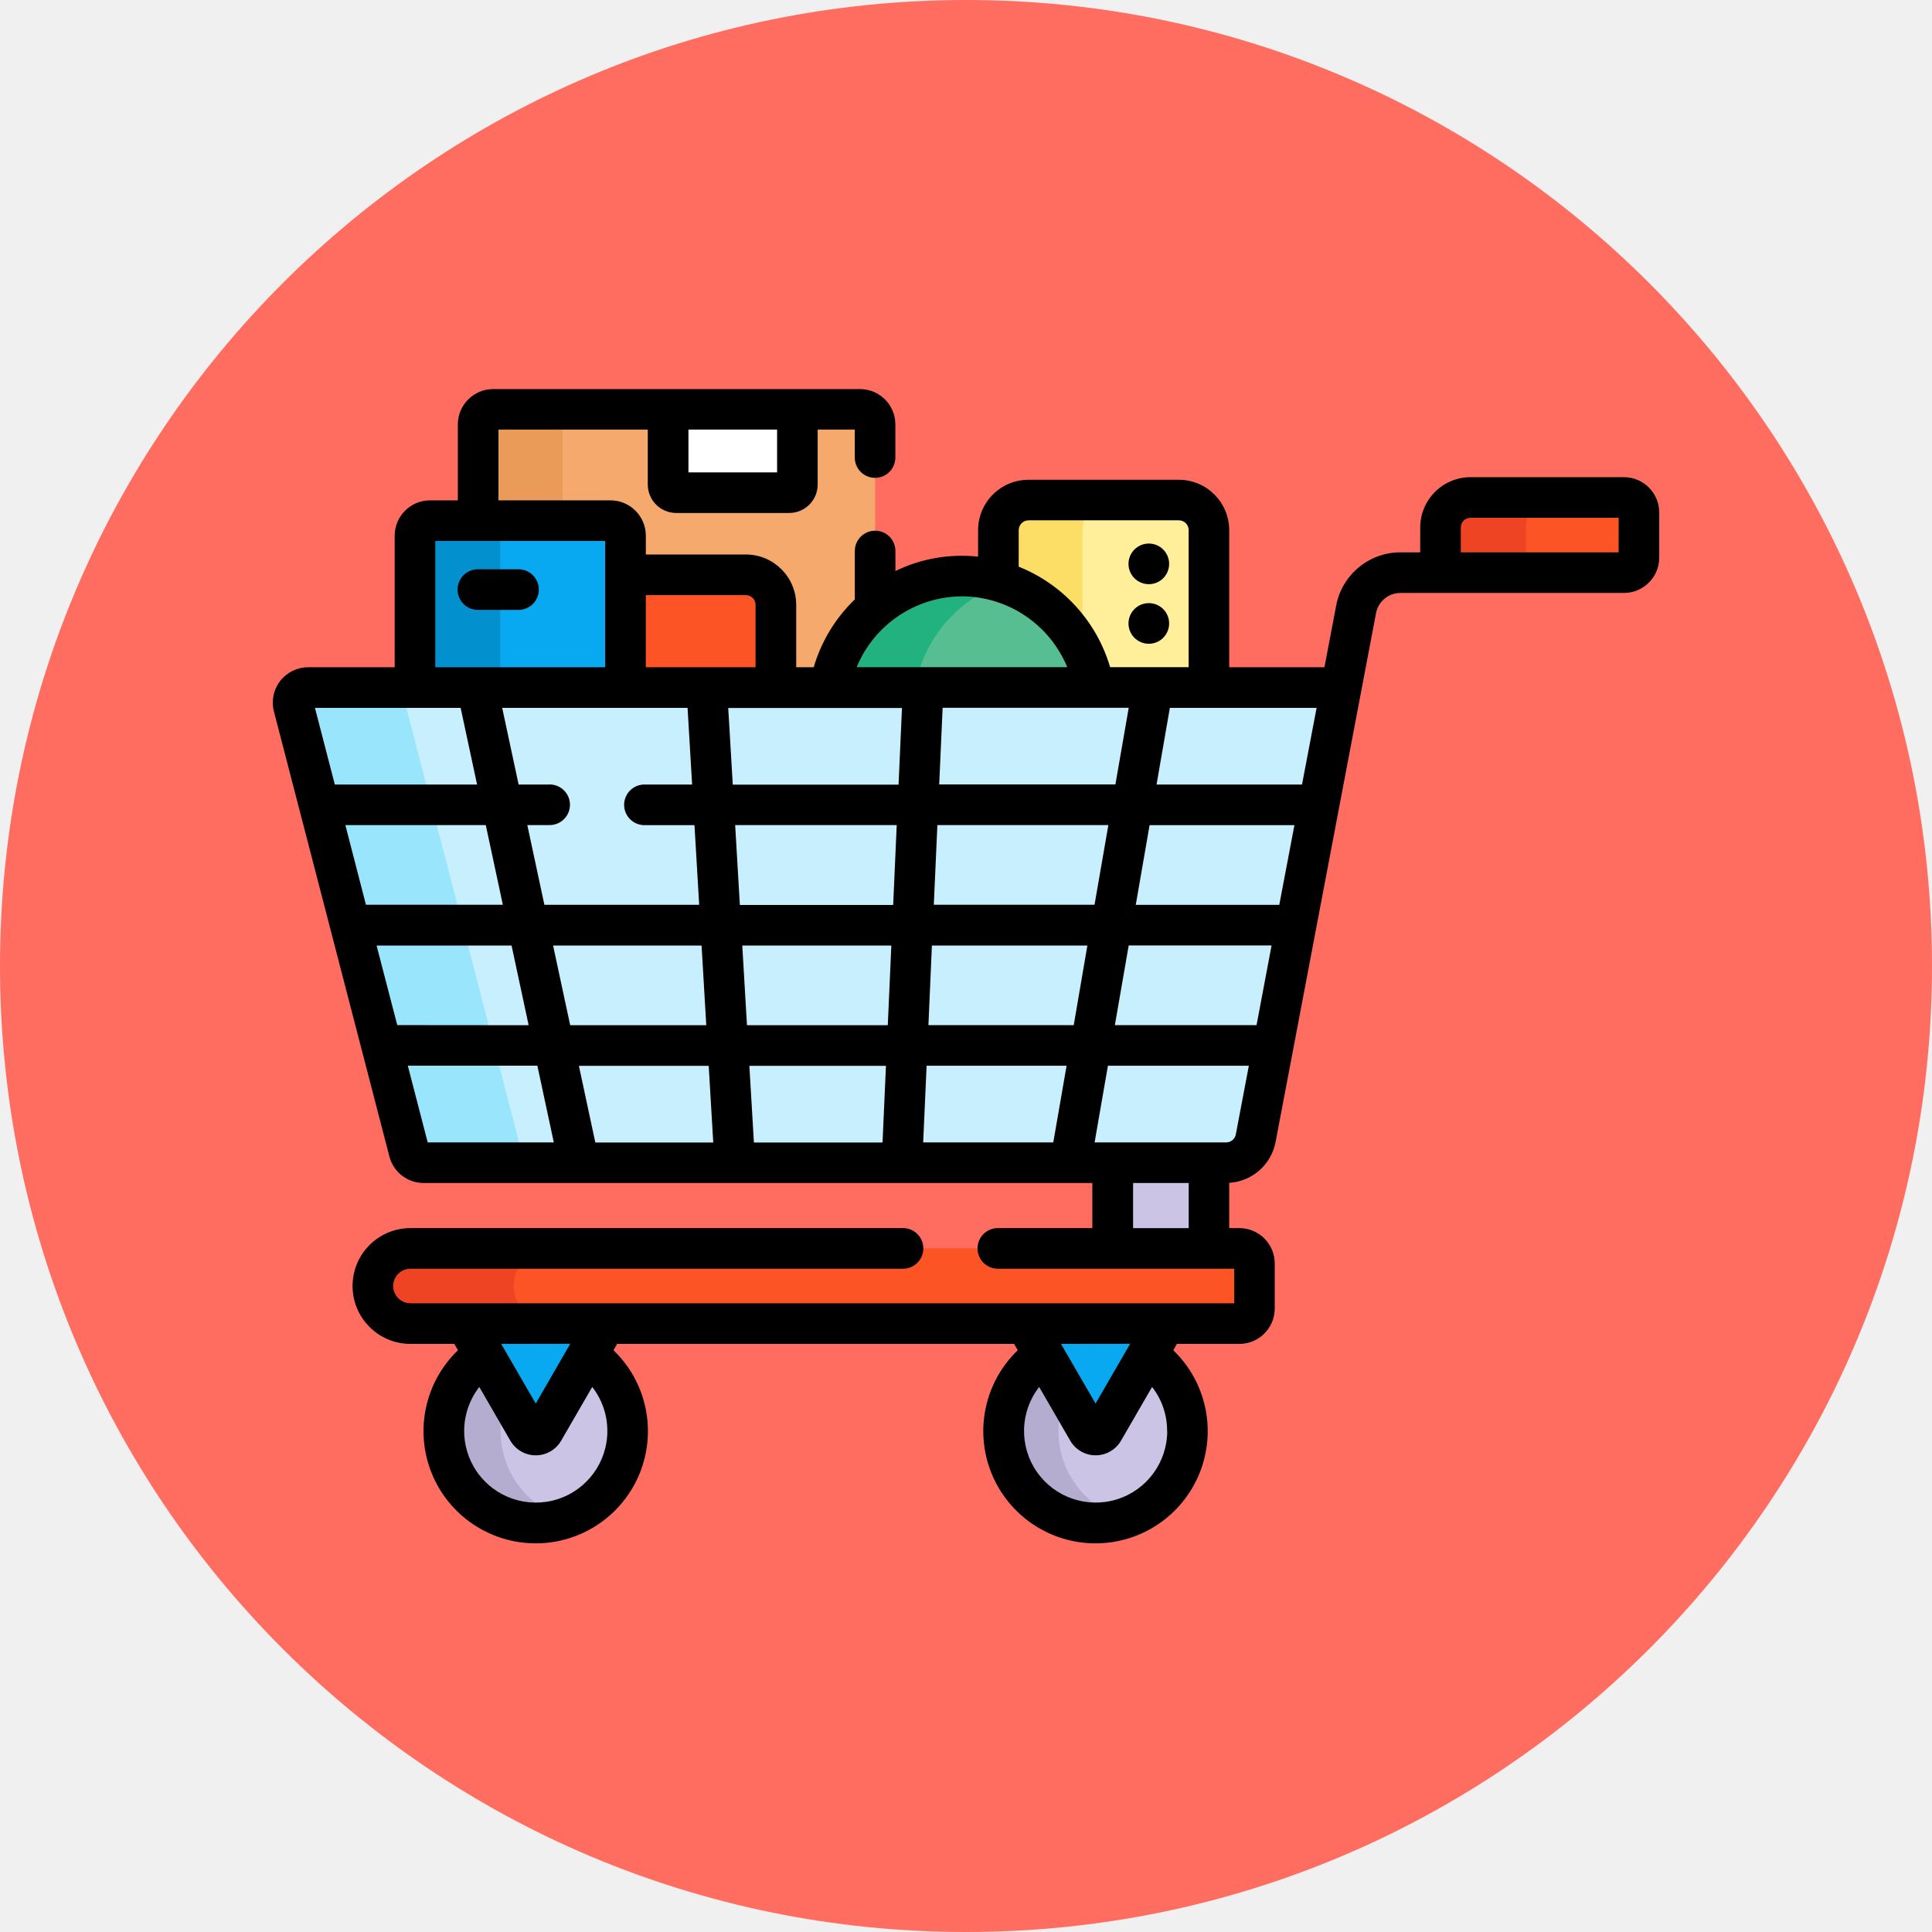
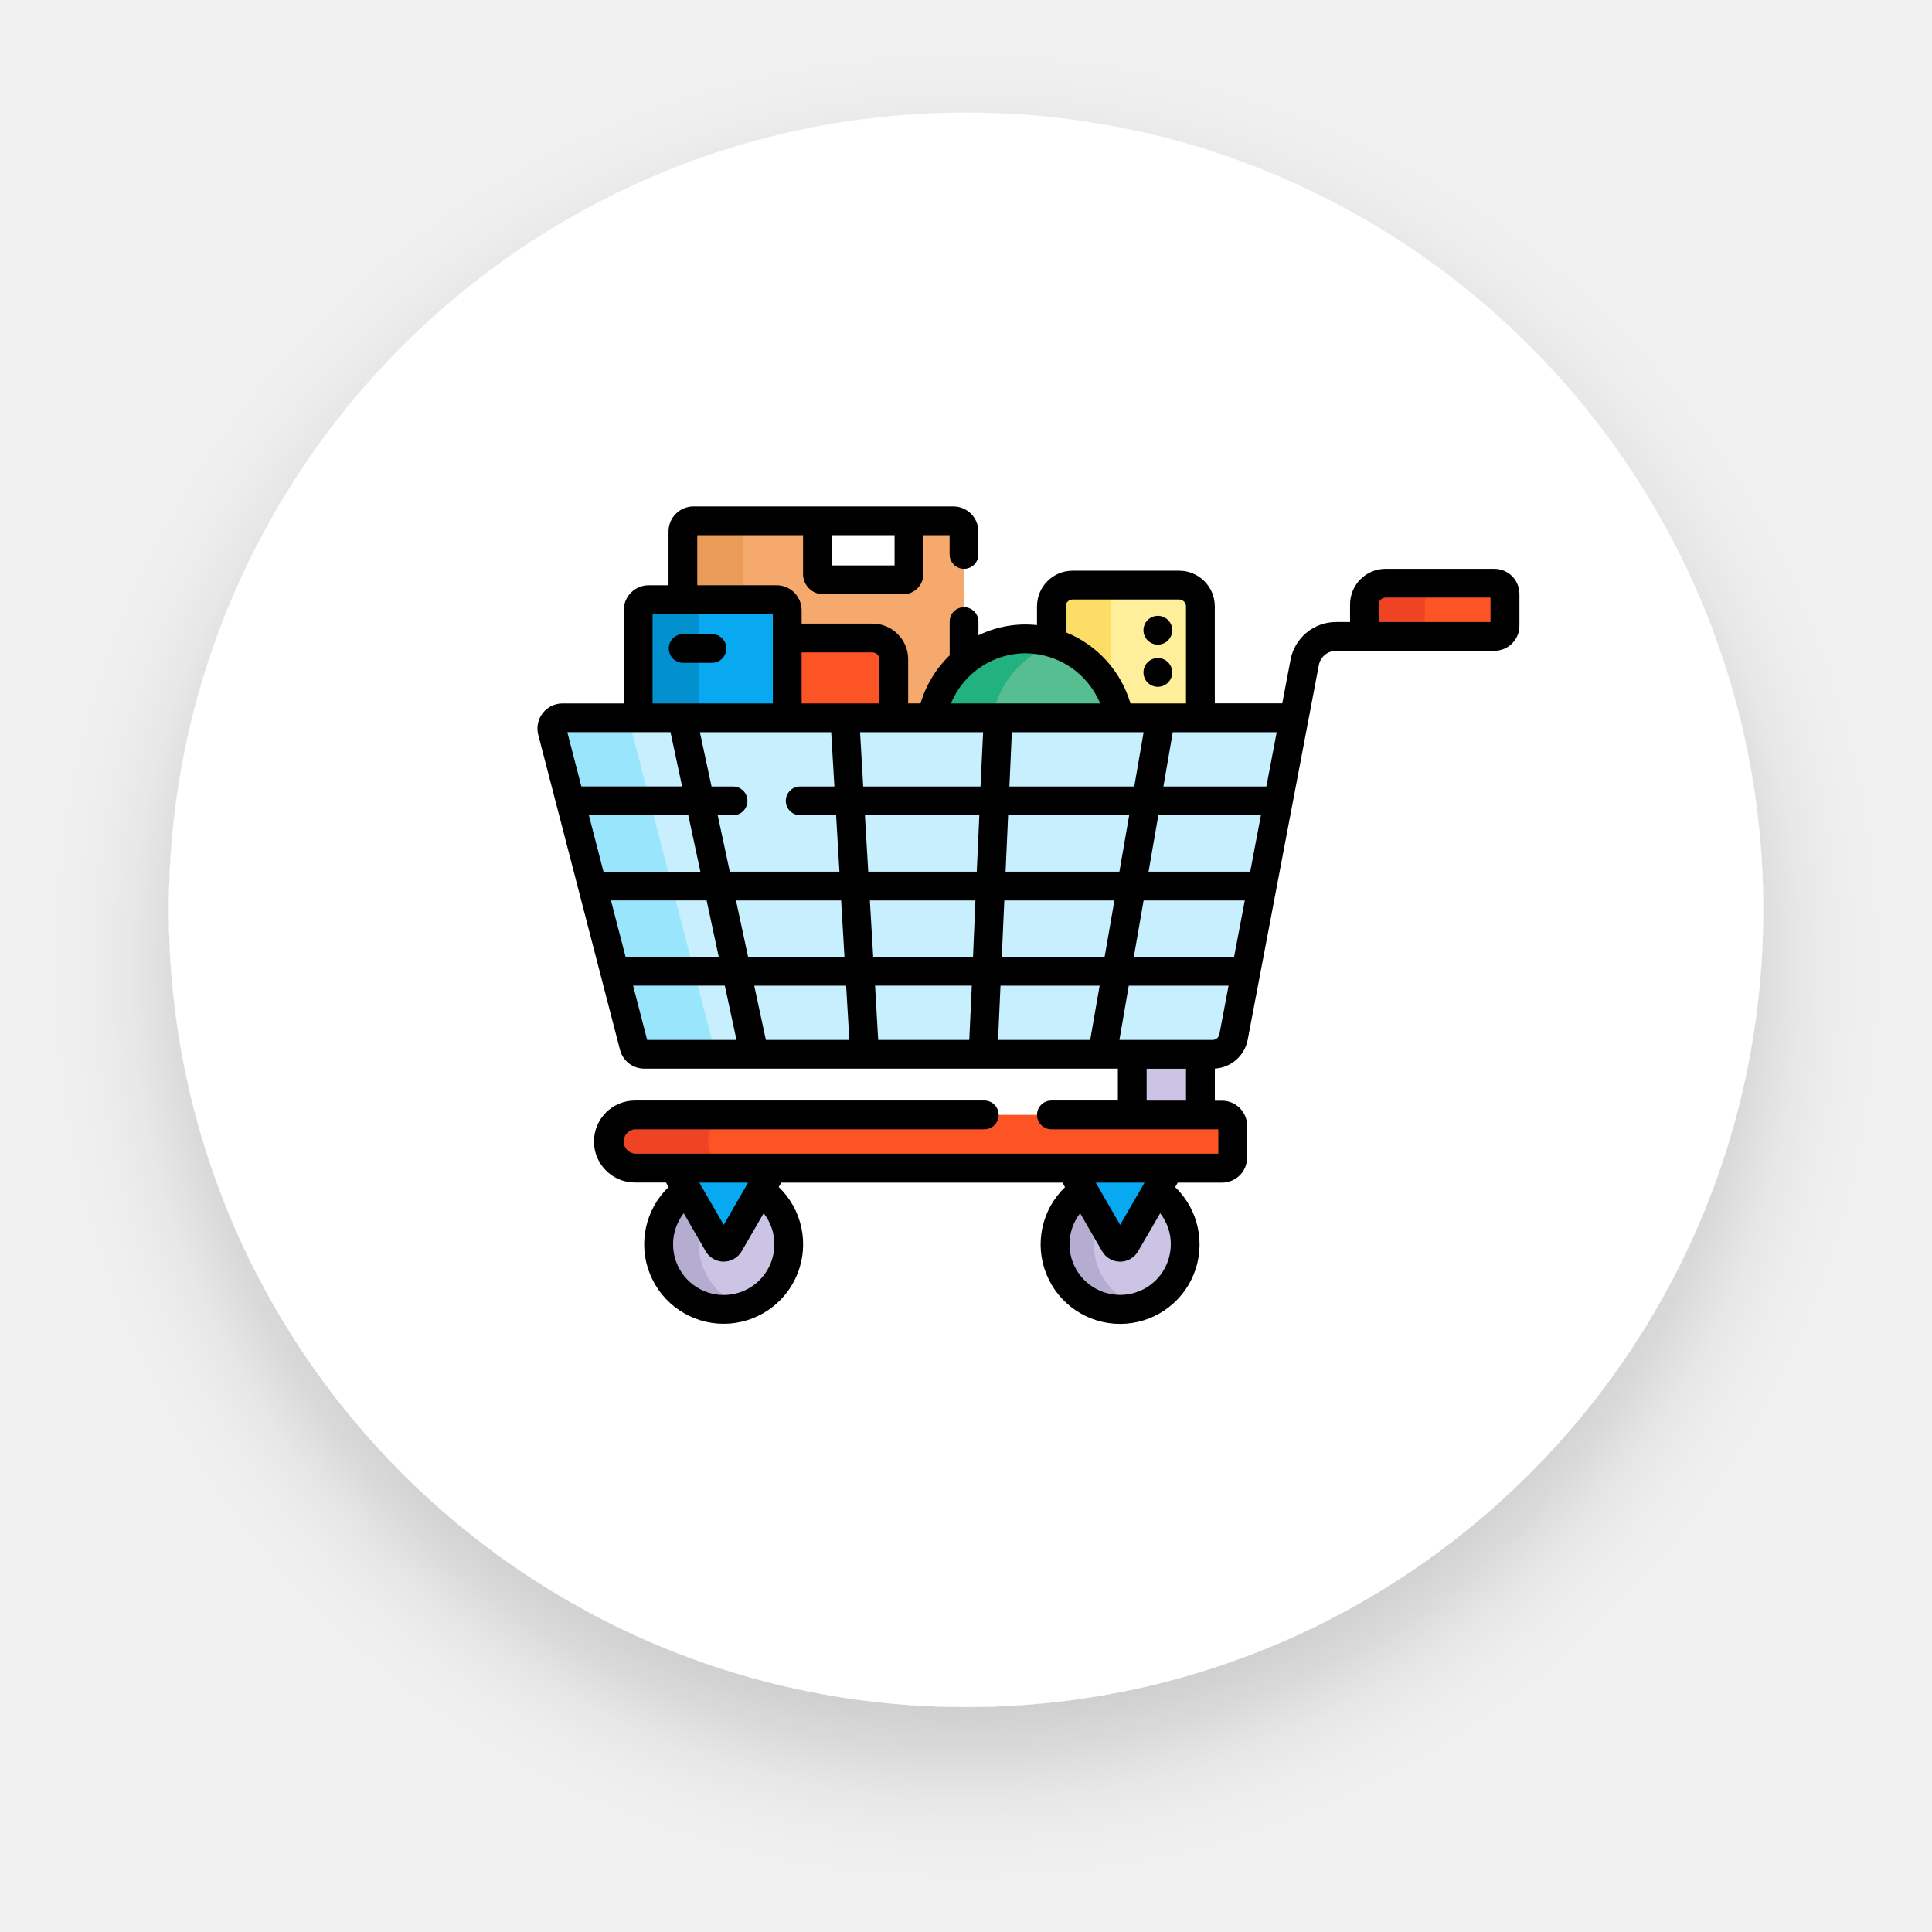
- <svg xmlns="http://www.w3.org/2000/svg" width="85" height="85" viewBox="0 0 85 85">
-   <g id="Grupo_108901" data-name="Grupo 108901" transform="translate(-810 -4807)">
-     <circle id="Elipse_4520" data-name="Elipse 4520" cx="42.5" cy="42.5" r="42.5" transform="translate(810 4807)" fill="#ff6d60" />
-     <g id="carro-de-la-carretilla" transform="translate(822 4819)">
-       <path id="Trazado_155938" data-name="Trazado 155938" d="M36.953,39.154h4.234v3.771H36.953Z" fill="#cbc4e5" />
-       <path id="Trazado_155939" data-name="Trazado 155939" d="M15.519,11.568V18.25H26.5V6.673a.662.662,0,0,0-.661-.662H9.7a.662.662,0,0,0-.662.662v4.234h5.822a.661.661,0,0,1,.661.661Z" fill="#f6a96c" />
-       <g id="Grupo_108351" data-name="Grupo 108351">
-         <path id="Trazado_155940" data-name="Trazado 155940" d="M23.082,6.011H17.4V9.318a.357.357,0,0,0,.357.357h4.972a.357.357,0,0,0,.357-.357Z" fill="#fff" />
+ <svg xmlns="http://www.w3.org/2000/svg" width="103" height="103" viewBox="0 0 103 103">
+   <defs>
+     <filter id="a" x="0" y="0" width="103" height="103" filterUnits="userSpaceOnUse">
+       <feOffset dy="3" input="SourceAlpha" />
+       <feGaussianBlur stdDeviation="3" result="b" />
+       <feFlood flood-opacity="0.161" />
+       <feComposite operator="in" in2="b" />
+       <feComposite in="SourceGraphic" />
+     </filter>
+   </defs>
+   <g transform="translate(-806.348 -4199.826)">
+     <g transform="matrix(1, 0, 0, 1, 806.35, 4199.83)" filter="url(#a)">
+       <circle cx="42.5" cy="42.5" r="42.5" transform="translate(9 6)" fill="#fff" />
+     </g>
+     <g transform="translate(835 4221.708)">
+       <path d="M36.953,39.154h3.633V42.39H36.953Z" transform="translate(-5.241 -4.828)" fill="#cbc4e5" />
+       <path d="M14.6,10.78v5.734h9.424V6.579a.568.568,0,0,0-.568-.568H9.6a.568.568,0,0,0-.568.568v3.633h5a.568.568,0,0,1,.568.568Z" transform="translate(-1.282 -0.127)" fill="#f6a96c" />
+       <g transform="translate(14.928 5.884)">
+         <path d="M22.275,6.011H17.4V8.849a.307.307,0,0,0,.307.307h4.267a.307.307,0,0,0,.307-.307Z" transform="translate(-17.395 -6.011)" fill="#fff" />
      </g>
-       <g id="Grupo_108352" data-name="Grupo 108352">
-         <path id="Trazado_155941" data-name="Trazado 155941" d="M12.749,10.907V6.673a.662.662,0,0,1,.661-.662H9.7a.662.662,0,0,0-.662.662v4.234Z" fill="#ea9b58" />
+       <g transform="translate(7.754 5.884)">
+         <path d="M12.222,10.212V6.579a.568.568,0,0,1,.568-.568H9.6a.568.568,0,0,0-.568.568v3.633Z" transform="translate(-9.036 -6.011)" fill="#ea9b58" />
      </g>
-       <path id="Trazado_155942" data-name="Trazado 155942" d="M15.519,18.25h6.615V14.611a1.323,1.323,0,0,0-1.323-1.323H15.519Z" fill="#fd5426" />
-       <g id="Grupo_108353" data-name="Grupo 108353">
-         <path id="Trazado_155943" data-name="Trazado 155943" d="M13.838,47.613l-1.925,3.328a.4.4,0,0,1-.687,0L9.3,47.613a4.044,4.044,0,1,0,4.538,0Z" fill="#cbc4e5" />
-         <path id="Trazado_155944" data-name="Trazado 155944" d="M10.023,50.953a4.014,4.014,0,0,1,.311-1.554L9.3,47.613a4.038,4.038,0,0,0,3.517,7.179A4.037,4.037,0,0,1,10.023,50.953Z" fill="#b5adcf" />
-         <path id="Trazado_155945" data-name="Trazado 155945" d="M8.5,46.233l2.724,4.708a.4.4,0,0,0,.687,0l2.724-4.708Z" fill="#08a9f1" />
-         <path id="Trazado_155946" data-name="Trazado 155946" d="M38.467,47.613l-1.925,3.328a.4.4,0,0,1-.687,0l-1.925-3.328a4.044,4.044,0,1,0,4.538,0Z" fill="#cbc4e5" />
-         <path id="Trazado_155947" data-name="Trazado 155947" d="M34.566,50.953a4.014,4.014,0,0,1,.348-1.639l-.984-1.7A4.039,4.039,0,0,0,37.4,54.807,4.039,4.039,0,0,1,34.566,50.953Z" fill="#b5adcf" />
-         <path id="Trazado_155948" data-name="Trazado 155948" d="M33.131,46.233l2.724,4.708a.4.4,0,0,0,.687,0l2.724-4.708Z" fill="#08a9f1" />
+       <path d="M15.519,17.546H21.2V14.424a1.135,1.135,0,0,0-1.135-1.135H15.519Z" transform="translate(-2.201 -1.159)" fill="#fd5426" />
+       <g transform="translate(6.458 40.401)">
+         <path d="M12.943,47.613l-1.652,2.856a.341.341,0,0,1-.59,0L9.049,47.613a3.47,3.47,0,1,0,3.894,0Z" transform="translate(-7.526 -46.428)" fill="#cbc4e5" />
+         <path d="M9.669,50.48a3.444,3.444,0,0,1,.267-1.334l-.887-1.533a3.465,3.465,0,0,0,3.018,6.161A3.465,3.465,0,0,1,9.669,50.48Z" transform="translate(-7.526 -46.428)" fill="#b5adcf" />
+         <path d="M8.5,46.233l2.338,4.041a.341.341,0,0,0,.59,0l2.338-4.041Z" transform="translate(-7.664 -46.233)" fill="#08a9f1" />
+         <path d="M37.572,47.613,35.92,50.469a.341.341,0,0,1-.59,0l-1.652-2.856a3.47,3.47,0,1,0,3.894,0Z" transform="translate(-11.019 -46.428)" fill="#cbc4e5" />
+         <path d="M34.224,50.48a3.444,3.444,0,0,1,.3-1.406l-.845-1.46a3.466,3.466,0,0,0,2.982,6.173A3.466,3.466,0,0,1,34.224,50.48Z" transform="translate(-11.019 -46.428)" fill="#b5adcf" />
+         <path d="M33.131,46.233l2.338,4.041a.341.341,0,0,0,.59,0L38.4,46.233Z" transform="translate(-11.158 -46.233)" fill="#08a9f1" />
      </g>
-       <g id="Grupo_108354" data-name="Grupo 108354">
-         <path id="Trazado_155949" data-name="Trazado 155949" d="M42.529,46.233H6.059a1.654,1.654,0,0,1,0-3.308h36.47a.662.662,0,0,1,.662.662v1.985a.662.662,0,0,1-.662.661Z" fill="#fd5426" />
+       <g transform="translate(3.781 37.562)">
+         <path d="M37.122,45.763H5.825a1.419,1.419,0,0,1,0-2.838h31.3a.568.568,0,0,1,.568.568v1.7a.568.568,0,0,1-.568.568Z" transform="translate(-4.405 -42.925)" fill="#fd5426" />
      </g>
-       <g id="Grupo_108355" data-name="Grupo 108355">
-         <path id="Trazado_155950" data-name="Trazado 155950" d="M42.529,46.233H6.059a1.654,1.654,0,0,1,0-3.308h36.47a.662.662,0,0,1,.662.662v1.985a.662.662,0,0,1-.662.661Z" fill="#fd5426" />
+       <g transform="translate(3.781 37.562)">
+         <path d="M37.122,45.763H5.825a1.419,1.419,0,0,1,0-2.838h31.3a.568.568,0,0,1,.568.568v1.7a.568.568,0,0,1-.568.568Z" transform="translate(-4.405 -42.925)" fill="#fd5426" />
      </g>
-       <g id="Grupo_108356" data-name="Grupo 108356">
-         <path id="Trazado_155951" data-name="Trazado 155951" d="M10.6,44.579a1.654,1.654,0,0,1,1.654-1.654h-6.2a1.654,1.654,0,0,0,0,3.308h6.2A1.654,1.654,0,0,1,10.6,44.579Z" fill="#ef4424" />
+       <g transform="translate(3.781 37.562)">
+         <path d="M9.725,44.344a1.419,1.419,0,0,1,1.419-1.419H5.825a1.419,1.419,0,0,0,0,2.839h5.319A1.419,1.419,0,0,1,9.725,44.344Z" transform="translate(-4.405 -42.925)" fill="#ef4424" />
      </g>
-       <path id="Trazado_155952" data-name="Trazado 155952" d="M15.519,18.25V11.568a.662.662,0,0,0-.661-.662H6.919a.662.662,0,0,0-.661.662V18.25Z" fill="#08a9f1" />
-       <path id="Trazado_155953" data-name="Trazado 155953" d="M10.008,18.25V11.568a.662.662,0,0,1,.661-.662H6.919a.662.662,0,0,0-.661.662V18.25Z" fill="#0290cf" />
-       <path id="Trazado_155954" data-name="Trazado 155954" d="M41.187,18.25V11.325A1.323,1.323,0,0,0,39.864,10H33.248a1.323,1.323,0,0,0-1.323,1.323V18.25Z" fill="#ffee9a" />
-       <path id="Trazado_155955" data-name="Trazado 155955" d="M35.624,16.658V11.325A1.323,1.323,0,0,1,36.947,10h-3.7a1.323,1.323,0,0,0-1.323,1.323v2.24A5.912,5.912,0,0,1,35.624,16.658Z" fill="#fcdd66" />
-       <path id="Trazado_155956" data-name="Trazado 155956" d="M36.134,18.25a5.9,5.9,0,0,0-11.625,0Z" fill="#57be92" />
-       <path id="Trazado_155957" data-name="Trazado 155957" d="M28.257,18.25a5.905,5.905,0,0,1,3.939-4.6,5.9,5.9,0,0,0-7.686,4.6Z" fill="#22b27f" />
-       <g id="Grupo_108357" data-name="Grupo 108357">
-         <path id="Trazado_155958" data-name="Trazado 155958" d="M41.944,39.154H6.637a.662.662,0,0,1-.64-.5L.915,19.077a.662.662,0,0,1,.64-.828H47.008L43.244,38.078A1.323,1.323,0,0,1,41.944,39.154Z" fill="#c8effe" />
+       <path d="M14.205,17.208V11.474a.568.568,0,0,0-.568-.568H6.825a.568.568,0,0,0-.568.568v5.734Z" transform="translate(-0.888 -0.821)" fill="#08a9f1" />
+       <path d="M9.476,17.208V11.474a.568.568,0,0,1,.568-.568H6.825a.568.568,0,0,0-.568.568v5.734Z" transform="translate(-0.888 -0.821)" fill="#0290cf" />
+       <path d="M39.873,17.08V11.137A1.135,1.135,0,0,0,38.738,10H33.061a1.135,1.135,0,0,0-1.135,1.135V17.08Z" transform="translate(-4.528 -0.693)" fill="#ffee9a" />
+       <path d="M35.1,15.714V11.137A1.135,1.135,0,0,1,36.234,10H33.061a1.135,1.135,0,0,0-1.135,1.135v1.922A5.073,5.073,0,0,1,35.1,15.714Z" transform="translate(-4.528 -0.693)" fill="#fcdd66" />
+       <path d="M34.485,17.554a5.06,5.06,0,0,0-9.976,0Z" transform="translate(-3.476 -1.167)" fill="#57be92" />
+       <path d="M27.725,17.554a5.067,5.067,0,0,1,3.38-3.949,5.063,5.063,0,0,0-6.6,3.949Z" transform="translate(-3.476 -1.167)" fill="#22b27f" />
+       <g transform="translate(0.767 16.387)">
+         <path d="M36.121,36.189H5.822a.568.568,0,0,1-.55-.425L.912,18.96a.568.568,0,0,1,.55-.71H40.467L37.237,35.265A1.135,1.135,0,0,1,36.121,36.189Z" transform="translate(-0.894 -18.25)" fill="#c8effe" />
      </g>
-       <g id="Grupo_108358" data-name="Grupo 108358">
-         <path id="Trazado_155959" data-name="Trazado 155959" d="M10.941,38.659,5.86,19.077a.662.662,0,0,1,.64-.828H1.556a.662.662,0,0,0-.64.828L6,38.659a.662.662,0,0,0,.64.5h4.944a.661.661,0,0,1-.64-.5Z" fill="#99e6fc" />
+       <g transform="translate(0.767 16.387)">
+         <path d="M9.516,35.764,5.155,18.96a.568.568,0,0,1,.55-.71H1.462a.568.568,0,0,0-.55.71l4.361,16.8a.568.568,0,0,0,.55.425h4.243A.567.567,0,0,1,9.516,35.764Z" transform="translate(-0.894 -18.25)" fill="#99e6fc" />
      </g>
-       <g id="Grupo_108361" data-name="Grupo 108361">
-         <g id="Grupo_108359" data-name="Grupo 108359">
-           <path id="Trazado_155960" data-name="Trazado 155960" d="M59.445,13.194H51.374V11.21A1.323,1.323,0,0,1,52.7,9.887h6.748a.662.662,0,0,1,.662.662v1.985A.662.662,0,0,1,59.445,13.194Z" fill="#fd5426" />
+       <g transform="translate(44.087 9.21)">
+         <g transform="translate(0 0)">
+           <path d="M58.3,12.725H51.374v-1.7A1.135,1.135,0,0,1,52.51,9.887H58.3a.568.568,0,0,1,.568.568v1.7A.568.568,0,0,1,58.3,12.725Z" transform="translate(-51.374 -9.887)" fill="#fd5426" />
        </g>
-         <g id="Grupo_108360" data-name="Grupo 108360">
-           <path id="Trazado_155961" data-name="Trazado 155961" d="M56.45,9.887H52.7a1.323,1.323,0,0,0-1.323,1.323v1.985h3.753V11.21A1.323,1.323,0,0,1,56.45,9.887Z" fill="#ef4424" />
-         </g>
+         <path d="M55.73,9.887H52.51a1.135,1.135,0,0,0-1.135,1.135v1.7h3.221v-1.7A1.135,1.135,0,0,1,55.73,9.887Z" transform="translate(-51.374 -9.887)" fill="#ef4424" />
      </g>
-       <g id="Grupo_108362" data-name="Grupo 108362">
-         <path id="Trazado_155962" data-name="Trazado 155962" d="M10.842,13.046H9.055a.894.894,0,1,0,0,1.787h1.787a.894.894,0,0,0,0-1.787Z" />
-         <circle id="Elipse_4872" data-name="Elipse 4872" cx="0.894" cy="0.894" r="0.894" transform="translate(37.649 11.914)" />
-         <circle id="Elipse_4873" data-name="Elipse 4873" cx="0.894" cy="0.894" r="0.894" transform="translate(37.649 14.535)" />
-         <path id="Trazado_155963" data-name="Trazado 155963" d="M59.445,8.993H52.7a2.219,2.219,0,0,0-2.217,2.217V12.3h-.869a2.881,2.881,0,0,0-2.828,2.341l-.515,2.714H42.08V11.325a2.219,2.219,0,0,0-2.217-2.217H33.249a2.219,2.219,0,0,0-2.217,2.217v1.165a6.659,6.659,0,0,0-3.637.633v-.851a.894.894,0,1,0-1.787,0v2.1A6.787,6.787,0,0,0,23.8,17.356h-.77V14.611a2.219,2.219,0,0,0-2.216-2.216h-4.4v-.827a1.557,1.557,0,0,0-1.555-1.555H9.93V6.9H16.5V9.318a1.252,1.252,0,0,0,1.251,1.251h4.972a1.252,1.252,0,0,0,1.251-1.251V6.9h1.632V8.1a.894.894,0,1,0,1.787,0V6.673a1.557,1.557,0,0,0-1.555-1.555H9.7A1.557,1.557,0,0,0,8.143,6.673v3.34H6.919a1.557,1.557,0,0,0-1.555,1.555v5.788H1.556A1.555,1.555,0,0,0,.051,19.3L5.132,38.883a1.555,1.555,0,0,0,1.505,1.164H36.059v1.984H31.93a.894.894,0,1,0,0,1.787H42.3v1.521H6.059a.76.76,0,0,1,0-1.521h21.7a.894.894,0,0,0,0-1.787H6.059a2.547,2.547,0,0,0,0,5.095H7.987l.161.279a4.937,4.937,0,1,0,6.843,0l.161-.279H32.615l.161.279a4.937,4.937,0,1,0,6.843,0l.161-.279h2.748a1.557,1.557,0,0,0,1.555-1.555V43.586a1.557,1.557,0,0,0-1.555-1.555H42.08v-1.99a2.218,2.218,0,0,0,2.041-1.8L48.54,14.975a1.092,1.092,0,0,1,1.072-.887h9.833A1.557,1.557,0,0,0,61,12.533V10.548a1.557,1.557,0,0,0-1.555-1.555ZM18.289,6.9h3.9V8.782h-3.9Zm-5.2,40.222L11.57,49.751l-1.518-2.624Zm1.632,3.827a3.15,3.15,0,1,1-5.634-1.928l1.367,2.364a1.291,1.291,0,0,0,2.234,0l1.367-2.364a3.12,3.12,0,0,1,.665,1.928Zm23-3.827L36.2,49.75,34.68,47.126Zm1.632,3.827a3.15,3.15,0,1,1-5.634-1.929l1.367,2.364a1.291,1.291,0,0,0,2.234,0l1.367-2.364A3.119,3.119,0,0,1,39.348,50.953ZM29.241,24.3h7.522l-.608,3.505H29.084Zm.08-1.787.151-3.373h8.187l-.586,3.373Zm3.5-11.191a.43.43,0,0,1,.43-.43h6.615a.43.43,0,0,1,.43.43v6.031H36.841a6.848,6.848,0,0,0-4.023-4.422V11.325Zm-2.5,2.913a5.039,5.039,0,0,1,4.634,3.119H25.688A5.038,5.038,0,0,1,30.322,14.237ZM12.153,22.516H10.817l-.723-3.373h8.156l.2,3.373H16.323a.894.894,0,0,0,0,1.787h2.231l.207,3.505h-6.81L11.2,24.3h.953a.894.894,0,1,0,0-1.787Zm8.659-8.334a.43.43,0,0,1,.429.429v2.745H16.413V14.182h4.4ZM7.151,11.8h7.474v5.556H7.151ZM2.731,22.517l-.875-3.374h6.41l.723,3.373H2.731ZM3.195,24.3H9.372l.751,3.505H4.1Zm2.283,8.8L4.568,29.6h5.939l.751,3.505Zm1.339,5.16-.875-3.373h5.7l.723,3.373ZM12.334,29.6h6.532l.207,3.505H13.086Zm1.858,8.665-.723-3.373h5.711l.2,3.373Zm12.636,0H21.169l-.2-3.373h6.009Zm.231-5.16H20.864L20.657,29.6h6.558Zm.237-5.292H20.551L20.344,24.3h7.108Zm.237-5.292H20.239l-.2-3.373h7.644ZM34.34,38.261H28.616l.151-3.373h6.158Zm.9-5.16H28.847L29,29.6h6.84Zm2.611,8.931V40.048h2.447v1.984Zm4.519-4.12a.43.43,0,0,1-.422.349h-5.79l.586-3.373h6.2Zm.913-4.811H37.05l.608-3.505h6.286Zm1-5.292H37.969l.608-3.505h6.372Zm1-5.292h-6.4l.586-3.373h6.456ZM59.213,12.3H52.268V11.21a.43.43,0,0,1,.43-.43h6.516Z" />
+       <g transform="translate(0 5.118)">
+         <path d="M10.462,13.046H8.928a.767.767,0,1,0,0,1.534h1.534a.767.767,0,1,0,0-1.534Z" transform="translate(-1.158 -6.242)" />
+         <circle cx="0.767" cy="0.767" r="0.767" transform="translate(32.309 5.832)" />
+         <circle cx="0.767" cy="0.767" r="0.767" transform="translate(32.309 8.082)" />
+         <path d="M51.013,8.443H45.223a1.9,1.9,0,0,0-1.9,1.9v.936h-.746a2.472,2.472,0,0,0-2.426,2.009l-.442,2.329H36.112V10.444a1.9,1.9,0,0,0-1.9-1.9H28.533a1.9,1.9,0,0,0-1.9,1.9v1a5.714,5.714,0,0,0-3.122.543v-.73a.767.767,0,0,0-1.534,0v1.8a5.825,5.825,0,0,0-1.552,2.562h-.661V13.265a1.9,1.9,0,0,0-1.9-1.9H14.085v-.709A1.336,1.336,0,0,0,12.75,9.319H8.521V6.651h5.64V8.722A1.075,1.075,0,0,0,15.234,9.8H19.5a1.075,1.075,0,0,0,1.074-1.074V6.651h1.4V7.678a.767.767,0,1,0,1.534,0V6.452a1.336,1.336,0,0,0-1.335-1.335H8.322A1.336,1.336,0,0,0,6.988,6.452V9.319H5.938A1.336,1.336,0,0,0,4.6,10.653V15.62H1.335A1.335,1.335,0,0,0,.043,17.29l4.36,16.8a1.335,1.335,0,0,0,1.292,1H30.945v1.7H27.4a.767.767,0,0,0,0,1.534h8.9v1.3H5.2a.652.652,0,0,1,0-1.3H23.823a.767.767,0,0,0,0-1.534H5.2a2.186,2.186,0,0,0,0,4.372H6.854l.138.239a4.237,4.237,0,1,0,5.873,0L13,41.168H27.989l.138.239a4.237,4.237,0,1,0,5.873,0l.138-.239H36.5a1.336,1.336,0,0,0,1.335-1.335v-1.7A1.336,1.336,0,0,0,36.5,36.8h-.385V35.088a1.9,1.9,0,0,0,1.752-1.542l3.792-19.969a.937.937,0,0,1,.92-.762h8.439a1.336,1.336,0,0,0,1.335-1.335v-1.7a1.336,1.336,0,0,0-1.335-1.335ZM15.694,6.651h3.346V8.262H15.694ZM11.231,41.168l-1.3,2.252-1.3-2.252Zm1.4,3.284A2.7,2.7,0,1,1,7.8,42.8L8.97,44.826a1.107,1.107,0,0,0,1.917,0L12.061,42.8a2.677,2.677,0,0,1,.571,1.655Zm19.735-3.284-1.3,2.252-1.3-2.252Zm1.4,3.284A2.7,2.7,0,1,1,28.932,42.8l1.173,2.028a1.107,1.107,0,0,0,1.917,0L33.2,42.8A2.677,2.677,0,0,1,33.767,44.452Zm-8.673-22.87h6.455l-.522,3.008H24.959Zm.069-1.534.13-2.895h7.026l-.5,2.895Zm3-9.6a.369.369,0,0,1,.369-.369h5.677a.369.369,0,0,1,.369.369V15.62H31.616a5.877,5.877,0,0,0-3.452-3.795V10.444Zm-2.143,2.5A4.324,4.324,0,0,1,30,15.62H22.045A4.324,4.324,0,0,1,26.021,12.944Zm-15.592,7.1H9.282l-.621-2.895h7l.171,2.895H14.008a.767.767,0,1,0,0,1.534h1.915L16.1,24.59H10.256l-.645-3.008h.818a.767.767,0,1,0,0-1.534ZM17.86,12.9a.369.369,0,0,1,.368.368V15.62H14.085V12.9H17.86ZM6.137,10.852h6.414V15.62H6.137Zm-3.793,9.2-.751-2.9h5.5l.621,2.895H2.344Zm.4,1.533h5.3l.645,3.008H3.522ZM4.7,29.132,3.92,26.123h5.1l.645,3.008ZM5.85,33.56,5.1,30.665H9.99l.621,2.894Zm4.735-7.436h5.606l.178,3.008H11.23Zm1.594,7.436-.621-2.894h4.9l.171,2.894Zm10.843,0H18.166L18,30.665h5.157Zm.2-4.428H17.9l-.178-3.008h5.628Zm.2-4.542H17.636l-.178-3.008h6.1Zm.2-4.542H17.368L17.2,17.154h6.56ZM29.469,33.56H24.557l.13-2.894h5.285Zm.769-4.428H24.756l.135-3.008h5.87Zm2.24,7.664v-1.7h2.1v1.7Zm3.878-3.536a.369.369,0,0,1-.362.3H31.026l.5-2.894h5.321Zm.784-4.128H31.795l.522-3.008h5.395ZM38,24.59h-5.42l.522-3.008h5.468Zm.862-4.542H33.372l.5-2.895h5.541Zm11.949-8.766h-5.96v-.936a.369.369,0,0,1,.369-.369h5.591Z" transform="translate(0 -5.118)" />
      </g>
    </g>
  </g>
</svg>
